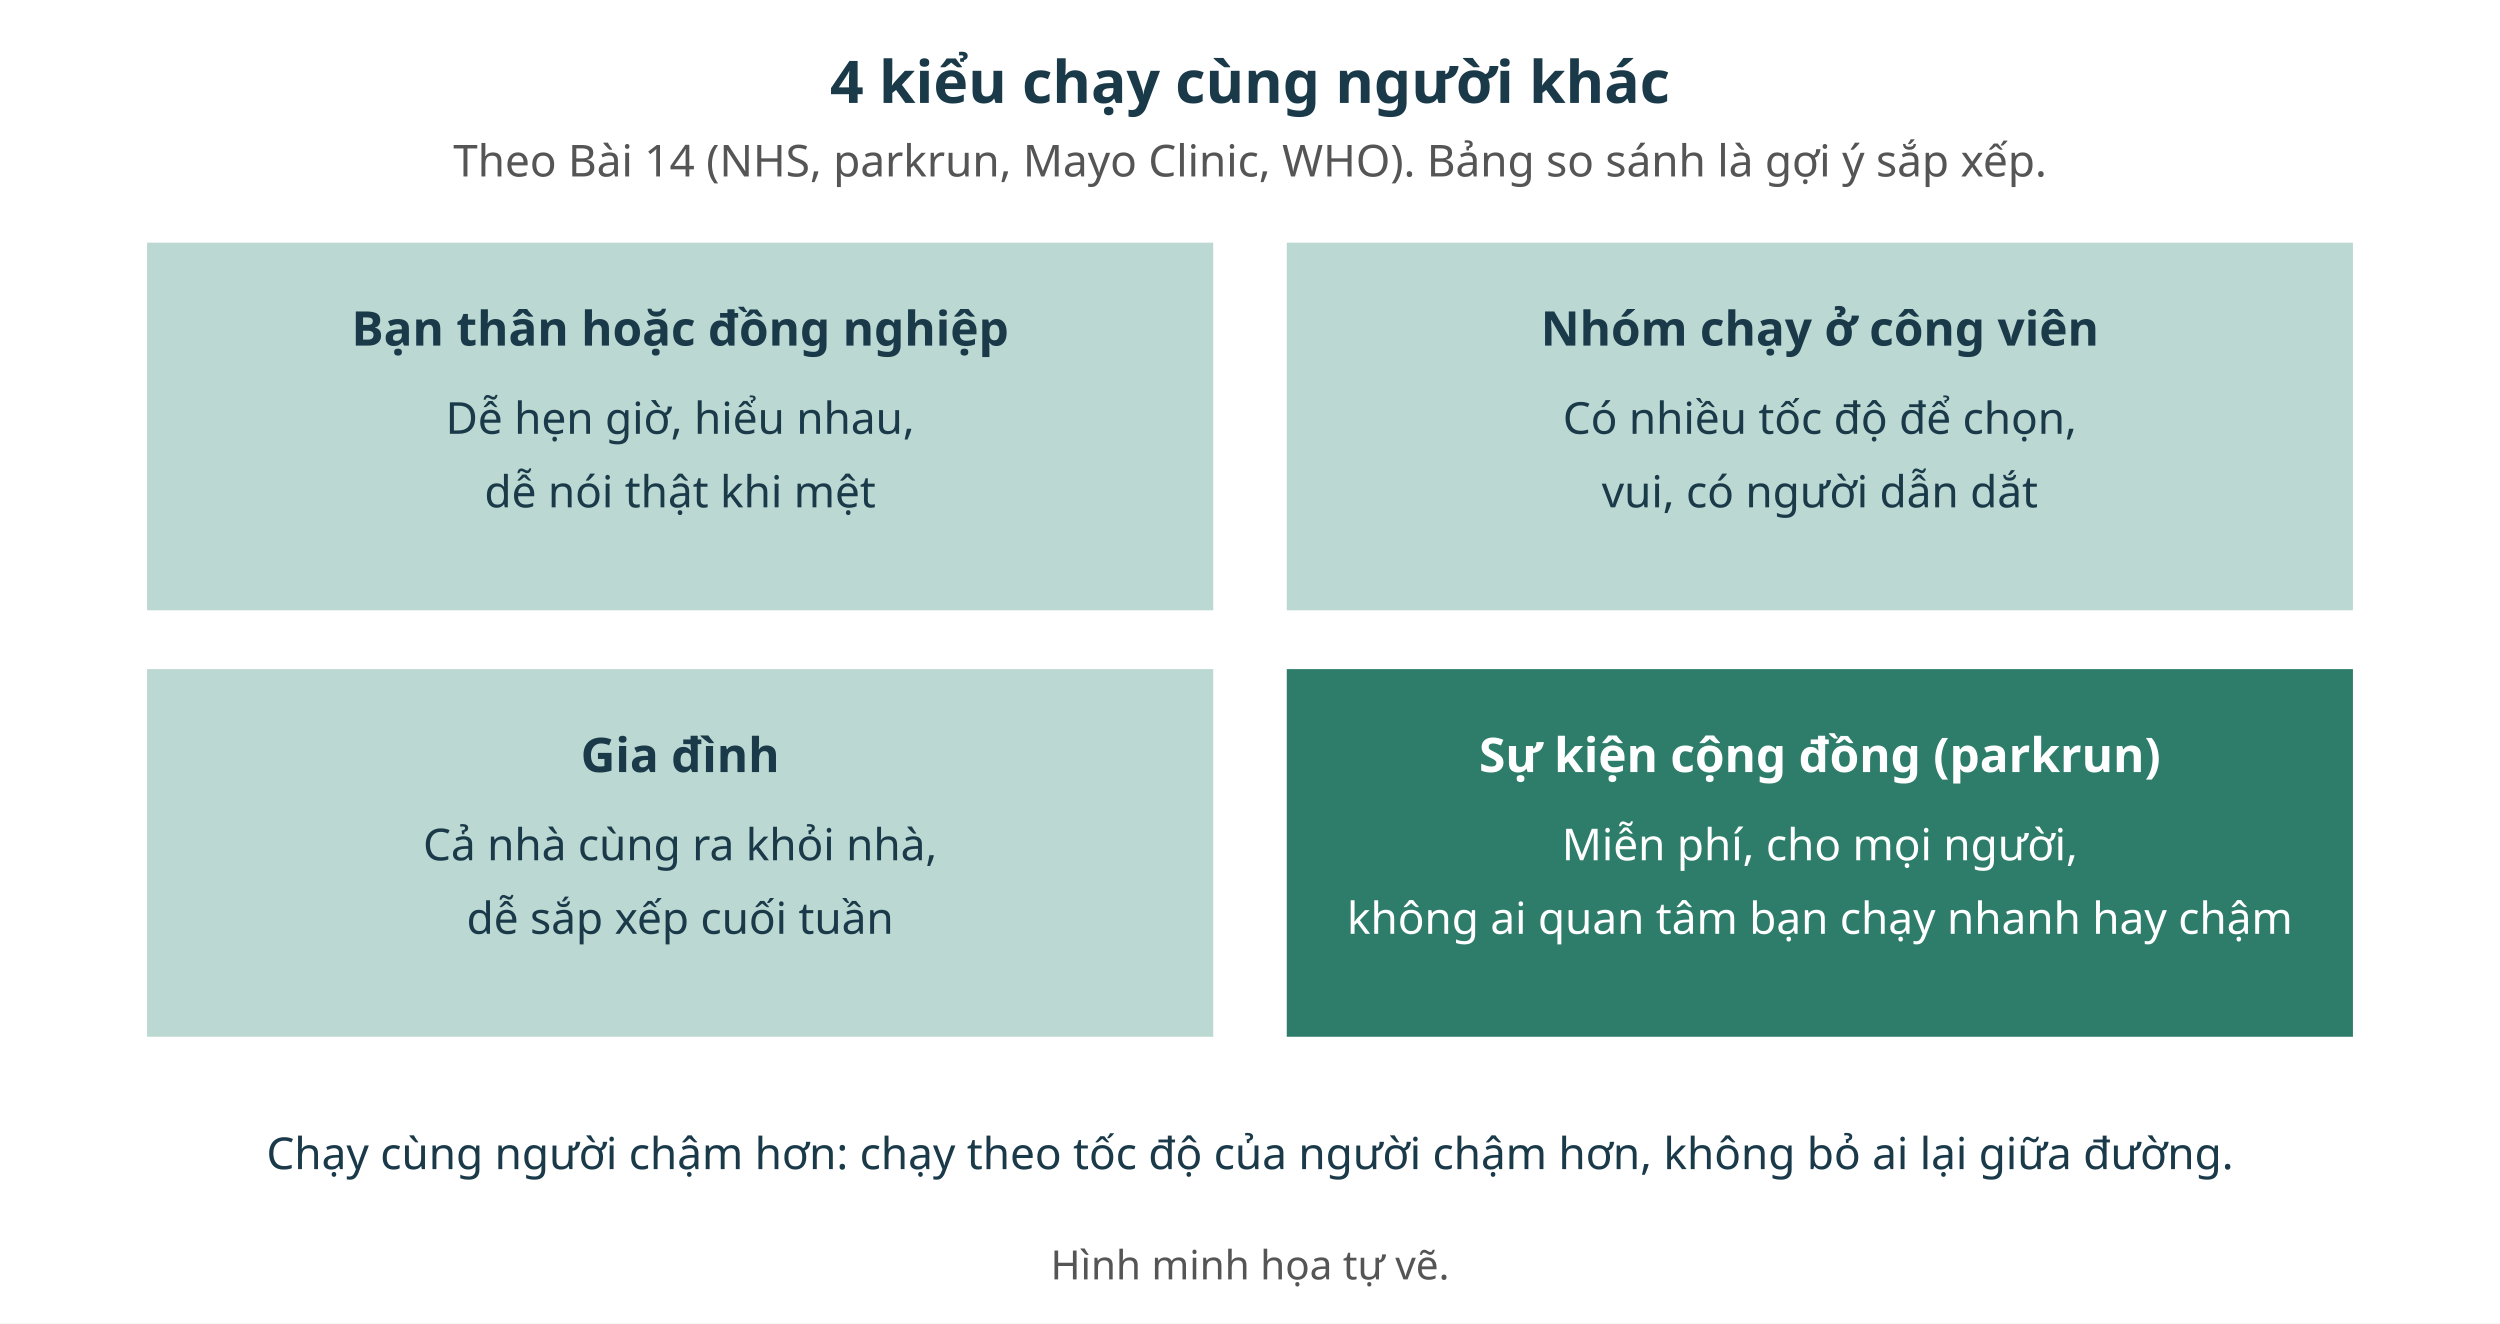
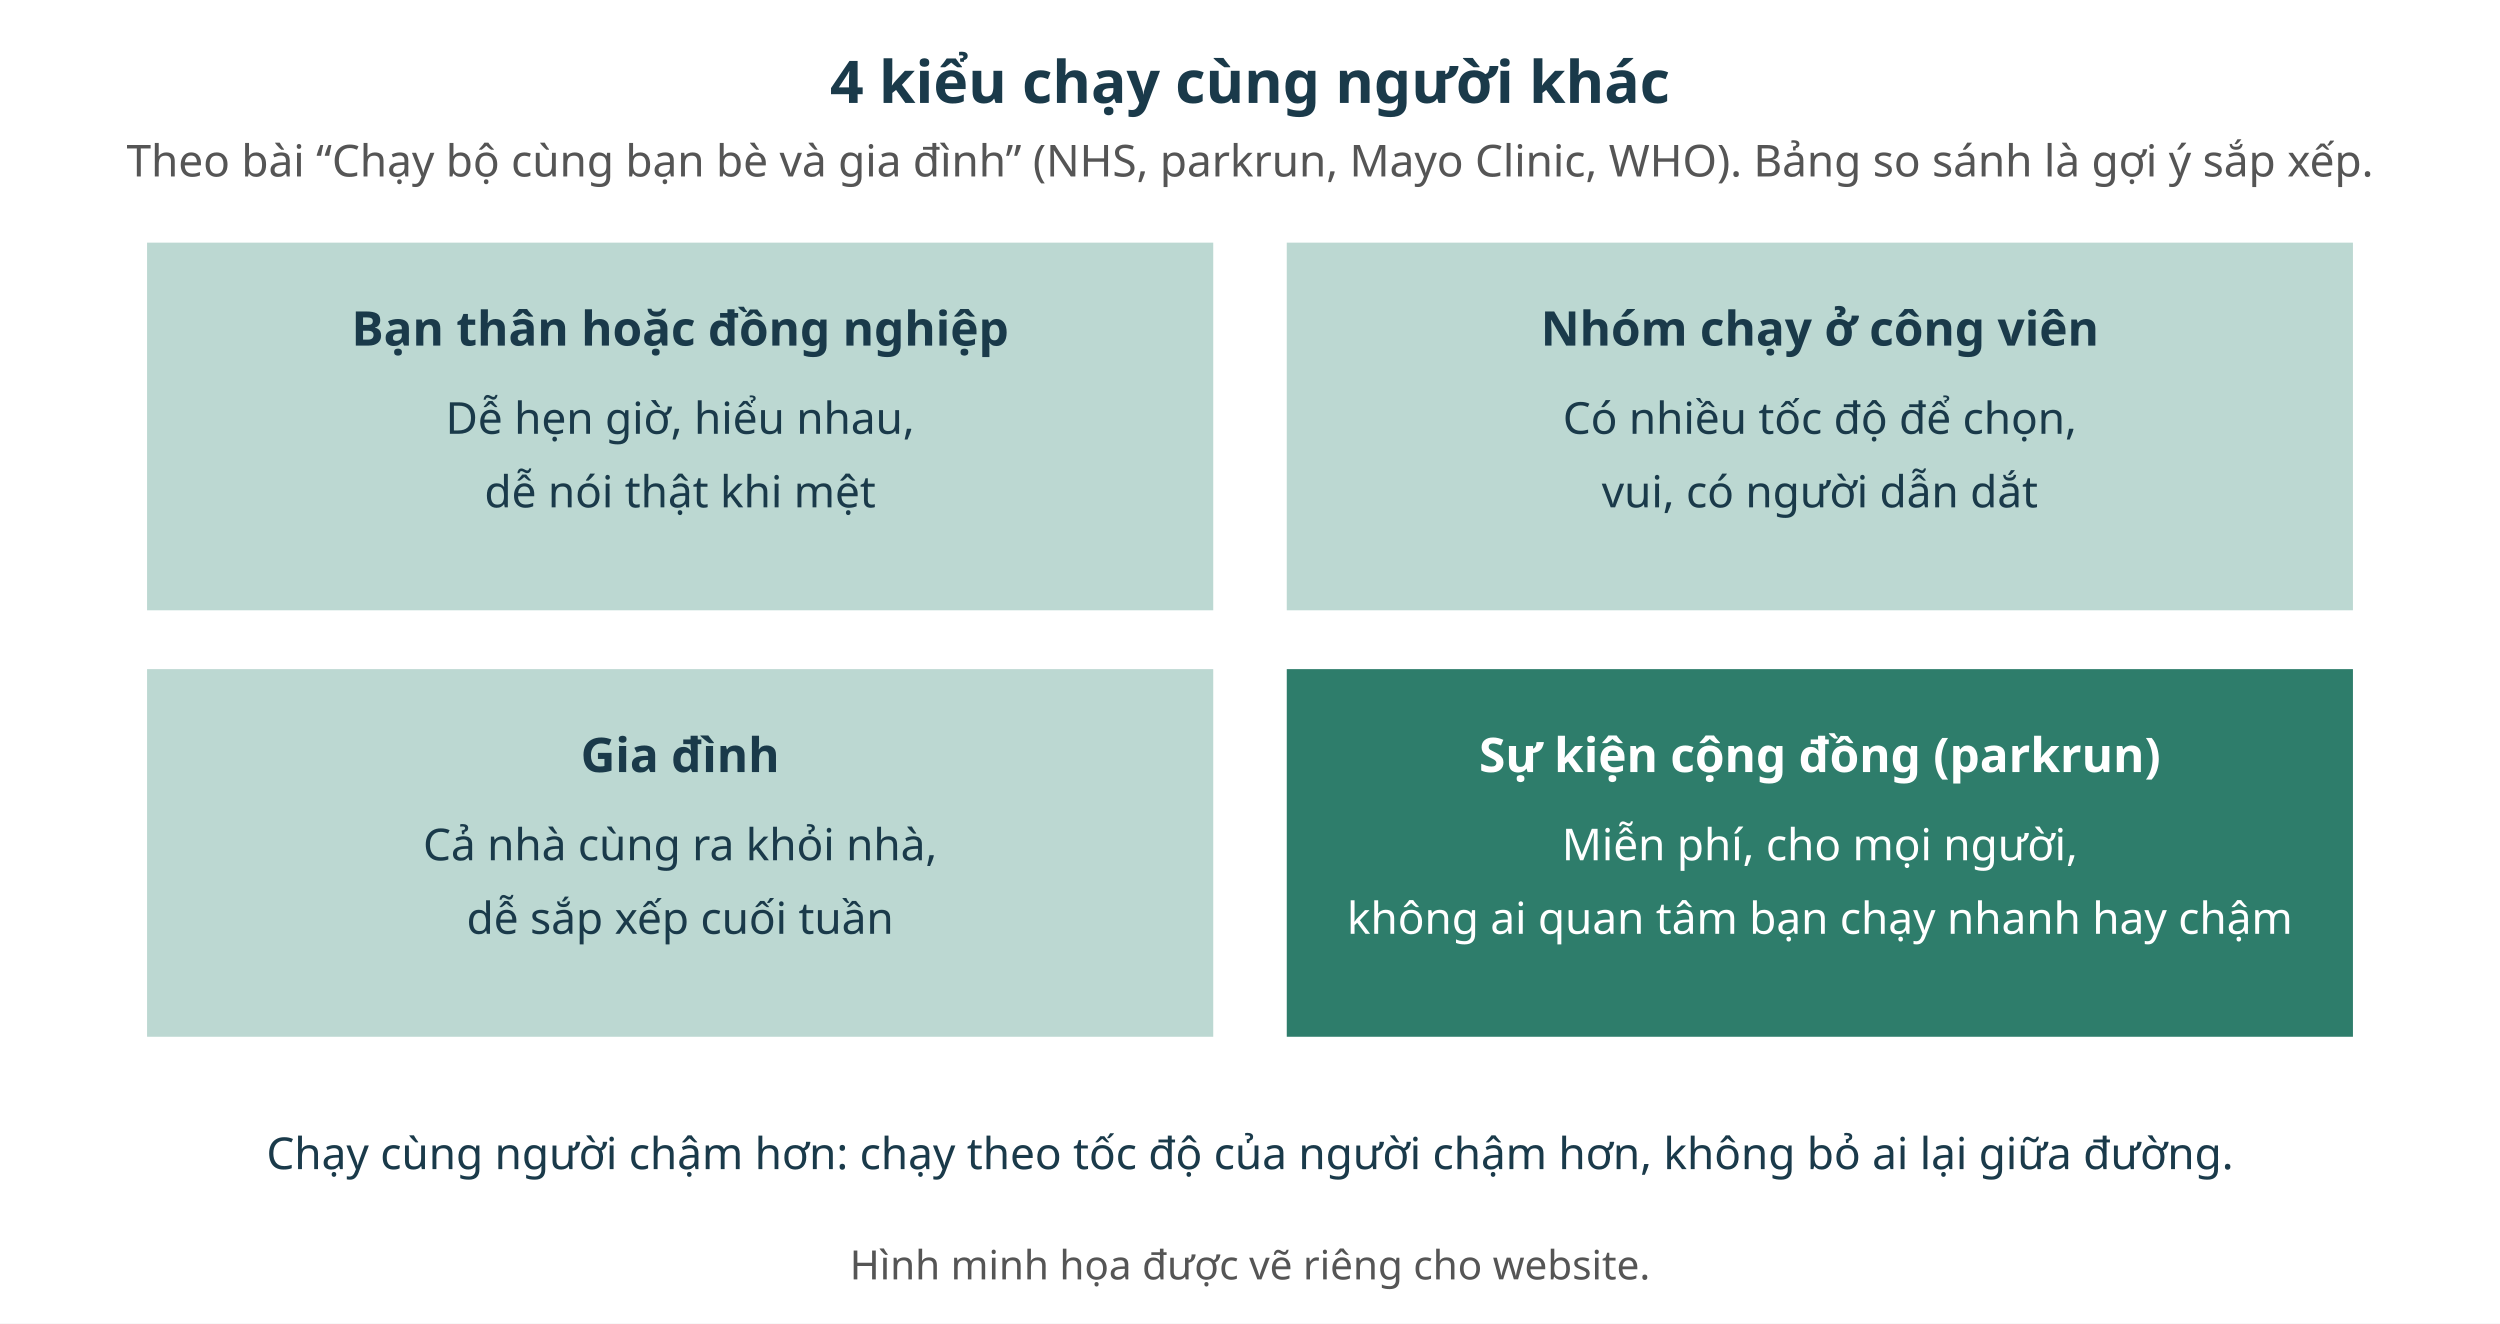
<svg xmlns="http://www.w3.org/2000/svg" viewBox="0 0 680 360" role="img" aria-label="4 kiểu chạy cùng người khác: bạn thân hoặc đồng nghiệp thì dễ hẹn giờ và hiểu nhau; nhóm chạy ở công viên thì có nhiều tốc độ để chọn và có người dẫn dắt; gia đình thì cả nhà cùng ra khỏi nhà, dễ sắp xếp cuối tuần; sự kiện cộng đồng parkrun thì miễn phí và cho mọi người">
  <rect width="680" height="360" fill="#ffffff" />
  <text x="340" y="28" font-family="sans-serif" font-size="16" font-weight="bold" text-anchor="middle" fill="#1a3a4a">4 kiểu chạy cùng người khác</text>
-   <text x="340" y="48" font-family="sans-serif" font-size="12" text-anchor="middle" fill="#555555">Theo Bài 14 (NHS, parkrun, Mayo Clinic, WHO). Bảng so sánh là gợi ý sắp xếp.</text>
+   <text x="340" y="48" font-family="sans-serif" font-size="12" text-anchor="middle" fill="#555555">Theo bài “Chạy bộ cùng bạn bè và gia đình” (NHS, parkrun, Mayo Clinic, WHO). Bảng so sánh là gợi ý sắp xếp.</text>
  <g font-family="sans-serif" font-size="13" fill="#1a3a4a">
    <rect x="40" y="66" width="290" height="100" fill="#bcd8d2" />
    <text x="185" y="94" text-anchor="middle" font-weight="bold">Bạn thân hoặc đồng nghiệp</text>
    <text x="185" y="118" text-anchor="middle" font-size="12">Dễ hẹn giờ, hiểu nhau,</text>
    <text x="185" y="138" text-anchor="middle" font-size="12">dễ nói thật khi mệt</text>
    <rect x="350" y="66" width="290" height="100" fill="#bcd8d2" />
    <text x="495" y="94" text-anchor="middle" font-weight="bold">Nhóm chạy ở công viên</text>
    <text x="495" y="118" text-anchor="middle" font-size="12">Có nhiều tốc độ để chọn,</text>
    <text x="495" y="138" text-anchor="middle" font-size="12">vui, có người dẫn dắt</text>
    <rect x="40" y="182" width="290" height="100" fill="#bcd8d2" />
    <text x="185" y="210" text-anchor="middle" font-weight="bold">Gia đình</text>
    <text x="185" y="234" text-anchor="middle" font-size="12">Cả nhà cùng ra khỏi nhà,</text>
    <text x="185" y="254" text-anchor="middle" font-size="12">dễ sắp xếp cuối tuần</text>
    <rect x="350" y="182" width="290" height="100" fill="#2e7d6b" />
    <text x="495" y="210" text-anchor="middle" font-weight="bold" fill="#ffffff">Sự kiện cộng đồng (parkrun)</text>
    <text x="495" y="234" text-anchor="middle" font-size="12" fill="#ffffff">Miễn phí, cho mọi người,</text>
    <text x="495" y="254" text-anchor="middle" font-size="12" fill="#ffffff">không ai quan tâm bạn chạy nhanh hay chậm</text>
  </g>
  <text x="340" y="318" font-family="sans-serif" font-size="12" text-anchor="middle" fill="#1a3a4a">Chạy cùng người chậm hơn: chạy theo tốc độ của người chậm hơn, không bỏ ai lại giữa đường.</text>
-   <text x="340" y="348" font-family="sans-serif" font-size="11" text-anchor="middle" fill="#555555">Hình minh họa tự vẽ.</text>
+   <text x="340" y="348" font-family="sans-serif" font-size="11" text-anchor="middle" fill="#555555">Hình minh họa được vẽ riêng cho website.</text>
</svg>
